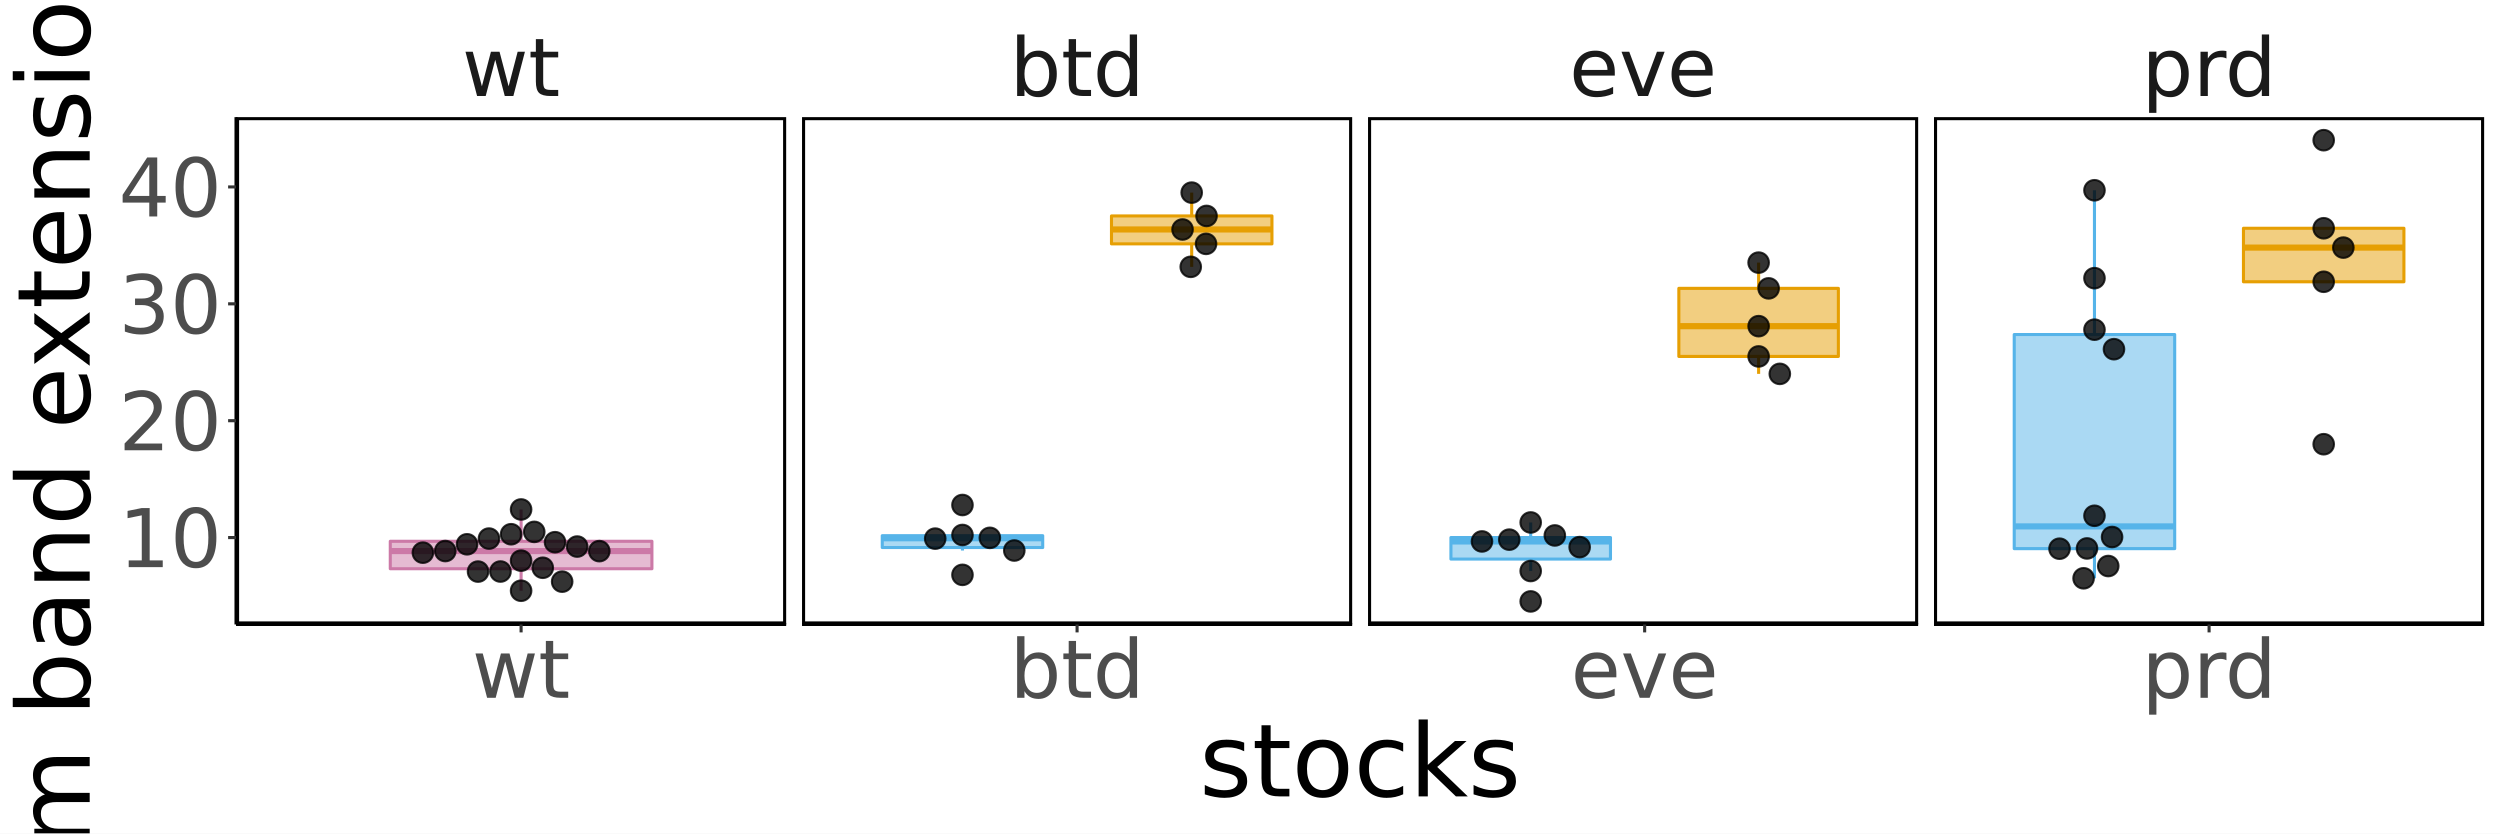
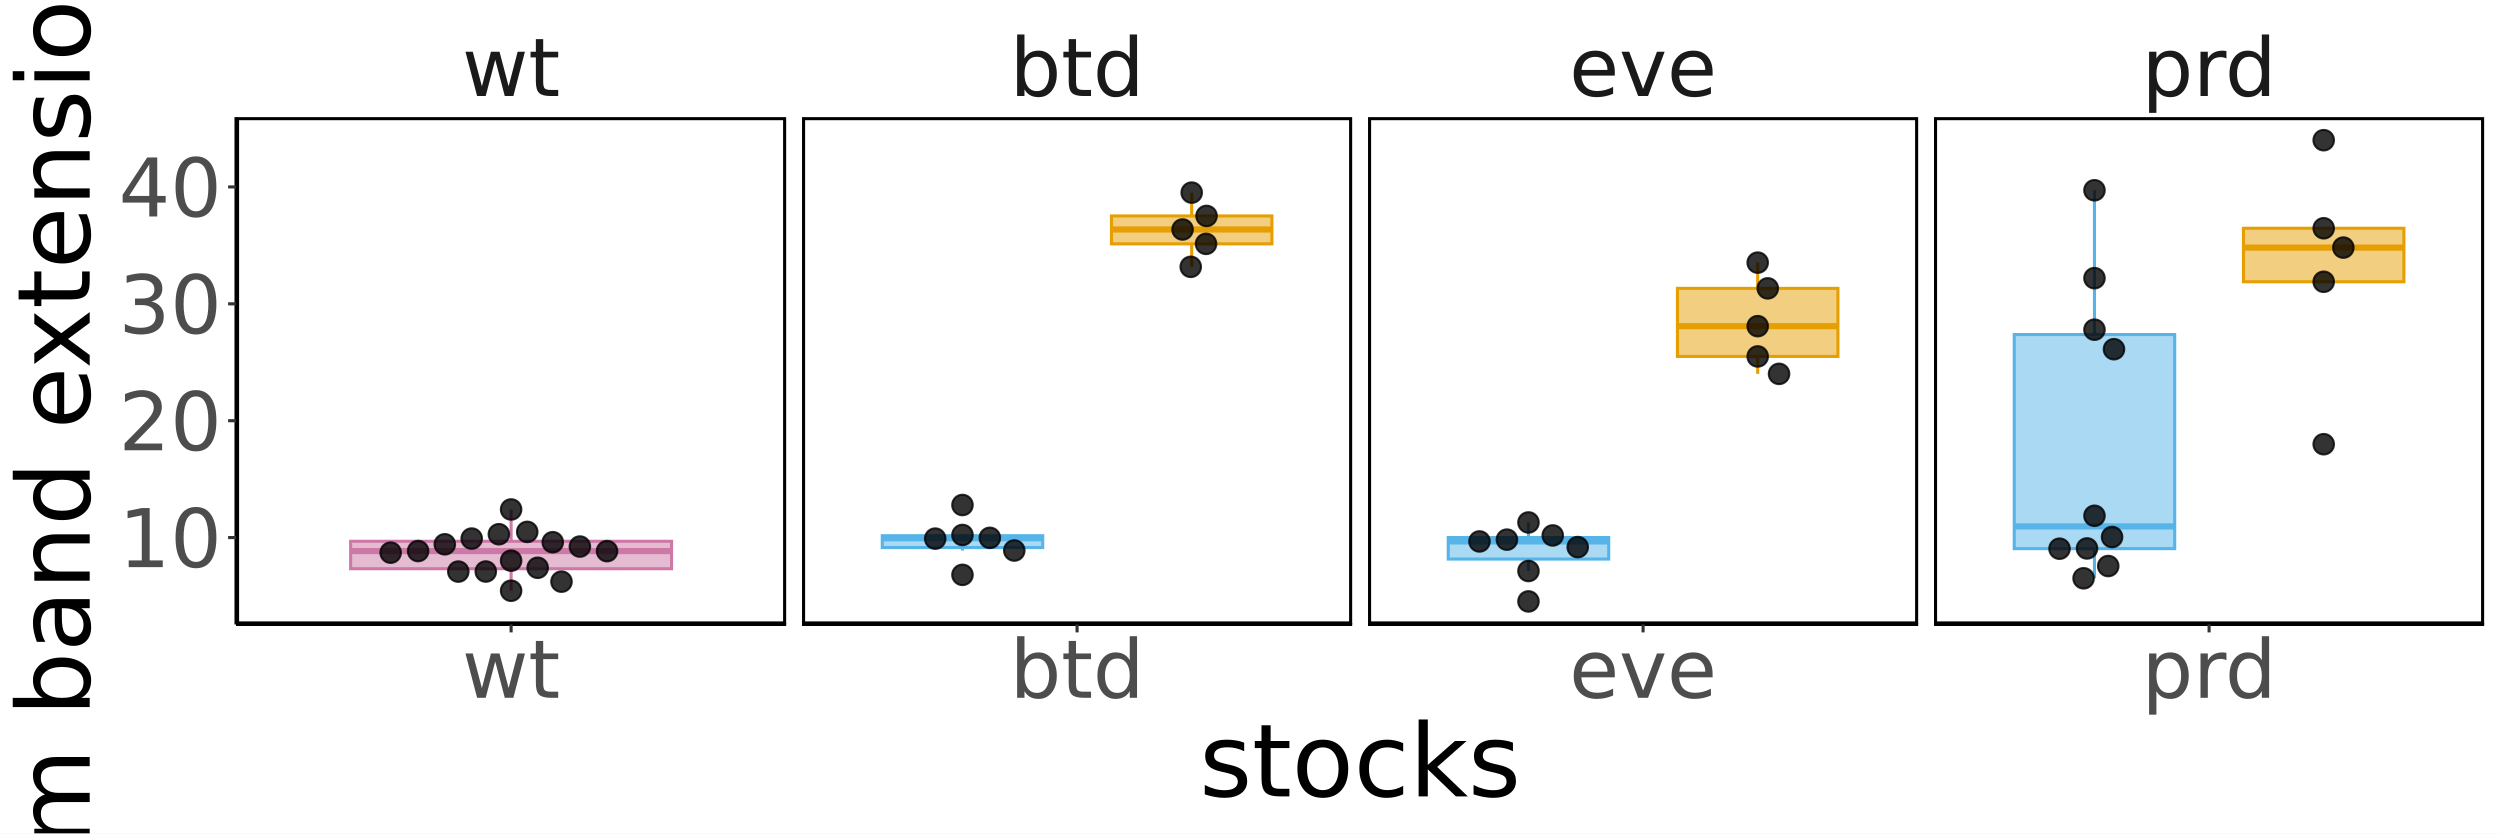
<svg xmlns="http://www.w3.org/2000/svg" class="svglite" width="864.00pt" height="288.00pt" viewBox="0 0 864.00 288.00">
  <defs>
    <style type="text/css">
    .svglite line, .svglite polyline, .svglite polygon, .svglite path, .svglite rect, .svglite circle {
      fill: none;
      stroke: #000000;
      stroke-linecap: round;
      stroke-linejoin: round;
      stroke-miterlimit: 10.00;
    }
    .svglite text {
      white-space: pre;
    }
  </style>
  </defs>
  <rect width="100%" height="100%" style="stroke: none; fill: #FFFFFF;" />
  <defs>
    <clipPath id="cpMC4wMHw4NjQuMDB8MC4wMHwyODguMDA=">
      <rect x="0.00" y="0.00" width="864.00" height="288.00" />
    </clipPath>
  </defs>
  <g clip-path="url(#cpMC4wMHw4NjQuMDB8MC4wMHwyODguMDA=)">
    <rect x="0.00" y="0.00" width="864.00" height="288.00" style="stroke-width: 1.07; stroke: #FFFFFF; fill: #FFFFFF;" />
  </g>
  <defs>
    <clipPath id="cpODEuNTd8MjcxLjcwfDQwLjQ4fDIxNS44Mg==">
      <rect x="81.57" y="40.48" width="190.13" height="175.33" />
    </clipPath>
  </defs>
  <g clip-path="url(#cpODEuNTd8MjcxLjcwfDQwLjQ4fDIxNS44Mg==)">
    <rect x="81.57" y="40.48" width="190.13" height="175.33" style="stroke-width: 2.13; fill: #FFFFFF;" />
-     <line x1="180.09" y1="187.07" x2="180.09" y2="176.07" style="stroke-width: 1.07; stroke: #CC79A7; stroke-linecap: butt;" />
-     <line x1="180.09" y1="196.55" x2="180.09" y2="204.16" style="stroke-width: 1.07; stroke: #CC79A7; stroke-linecap: butt;" />
-     <polygon points="134.88,187.07 134.88,196.55 225.30,196.55 225.30,187.07 134.88,187.07 " style="stroke-width: 1.07; stroke: #CC79A7; fill: #CC79A7; fill-opacity: 0.50;" />
-     <line x1="134.88" y1="190.45" x2="225.30" y2="190.45" style="stroke-width: 2.13; stroke: #CC79A7; stroke-linecap: butt;" />
-     <circle cx="180.09" cy="193.76" r="3.56" style="stroke-width: 0.71; stroke: #000000; stroke-opacity: 0.80; fill: #000000; fill-opacity: 0.80;" />
-     <circle cx="184.63" cy="183.82" r="3.56" style="stroke-width: 0.71; stroke: #000000; stroke-opacity: 0.80; fill: #000000; fill-opacity: 0.80;" />
-     <circle cx="172.96" cy="197.52" r="3.56" style="stroke-width: 0.71; stroke: #000000; stroke-opacity: 0.80; fill: #000000; fill-opacity: 0.80;" />
-     <circle cx="191.82" cy="187.39" r="3.56" style="stroke-width: 0.71; stroke: #000000; stroke-opacity: 0.80; fill: #000000; fill-opacity: 0.80;" />
-     <circle cx="187.58" cy="196.22" r="3.56" style="stroke-width: 0.71; stroke: #000000; stroke-opacity: 0.80; fill: #000000; fill-opacity: 0.80;" />
-     <circle cx="207.12" cy="190.47" r="3.56" style="stroke-width: 0.71; stroke: #000000; stroke-opacity: 0.80; fill: #000000; fill-opacity: 0.80;" />
-     <circle cx="168.99" cy="186.13" r="3.56" style="stroke-width: 0.71; stroke: #000000; stroke-opacity: 0.80; fill: #000000; fill-opacity: 0.80;" />
-     <circle cx="146.15" cy="191.00" r="3.56" style="stroke-width: 0.71; stroke: #000000; stroke-opacity: 0.80; fill: #000000; fill-opacity: 0.80;" />
-     <circle cx="199.47" cy="188.89" r="3.56" style="stroke-width: 0.71; stroke: #000000; stroke-opacity: 0.80; fill: #000000; fill-opacity: 0.80;" />
-     <circle cx="194.28" cy="201.02" r="3.56" style="stroke-width: 0.71; stroke: #000000; stroke-opacity: 0.80; fill: #000000; fill-opacity: 0.80;" />
-     <circle cx="165.21" cy="197.54" r="3.56" style="stroke-width: 0.71; stroke: #000000; stroke-opacity: 0.80; fill: #000000; fill-opacity: 0.80;" />
-     <circle cx="176.64" cy="184.63" r="3.56" style="stroke-width: 0.71; stroke: #000000; stroke-opacity: 0.80; fill: #000000; fill-opacity: 0.80;" />
-     <circle cx="180.09" cy="176.07" r="3.56" style="stroke-width: 0.71; stroke: #000000; stroke-opacity: 0.80; fill: #000000; fill-opacity: 0.80;" />
-     <circle cx="161.41" cy="188.11" r="3.56" style="stroke-width: 0.71; stroke: #000000; stroke-opacity: 0.80; fill: #000000; fill-opacity: 0.80;" />
-     <circle cx="180.09" cy="204.16" r="3.56" style="stroke-width: 0.71; stroke: #000000; stroke-opacity: 0.80; fill: #000000; fill-opacity: 0.80;" />
-     <circle cx="153.89" cy="190.44" r="3.56" style="stroke-width: 0.71; stroke: #000000; stroke-opacity: 0.80; fill: #000000; fill-opacity: 0.80;" />
+     <line x1="176.64" y1="187.07" x2="176.64" y2="176.07" style="stroke-width: 1.07; stroke: #CC79A7; stroke-linecap: butt;" />
+     <line x1="176.64" y1="196.55" x2="176.64" y2="204.16" style="stroke-width: 1.07; stroke: #CC79A7; stroke-linecap: butt;" />
+     <polygon points="121.18,187.07 121.18,196.55 232.09,196.55 232.09,187.07 121.18,187.07 " style="stroke-width: 1.07; stroke: #CC79A7; stroke-linecap: butt; stroke-linejoin: miter; fill: #CC79A7; fill-opacity: 0.50;" />
+     <line x1="121.18" y1="190.45" x2="232.09" y2="190.45" style="stroke-width: 2.13; stroke: #CC79A7; stroke-linecap: butt; stroke-linejoin: miter;" />
+     <circle cx="176.64" cy="193.76" r="3.56" style="stroke-width: 0.71; stroke: #000000; stroke-opacity: 0.80; fill: #000000; fill-opacity: 0.80;" />
+     <circle cx="182.21" cy="183.82" r="3.56" style="stroke-width: 0.71; stroke: #000000; stroke-opacity: 0.80; fill: #000000; fill-opacity: 0.80;" />
+     <circle cx="167.89" cy="197.52" r="3.56" style="stroke-width: 0.71; stroke: #000000; stroke-opacity: 0.80; fill: #000000; fill-opacity: 0.80;" />
+     <circle cx="191.03" cy="187.39" r="3.56" style="stroke-width: 0.71; stroke: #000000; stroke-opacity: 0.80; fill: #000000; fill-opacity: 0.80;" />
+     <circle cx="185.82" cy="196.22" r="3.56" style="stroke-width: 0.71; stroke: #000000; stroke-opacity: 0.80; fill: #000000; fill-opacity: 0.80;" />
+     <circle cx="209.79" cy="190.47" r="3.56" style="stroke-width: 0.71; stroke: #000000; stroke-opacity: 0.80; fill: #000000; fill-opacity: 0.80;" />
+     <circle cx="163.02" cy="186.13" r="3.56" style="stroke-width: 0.71; stroke: #000000; stroke-opacity: 0.80; fill: #000000; fill-opacity: 0.80;" />
+     <circle cx="135.01" cy="191.00" r="3.56" style="stroke-width: 0.71; stroke: #000000; stroke-opacity: 0.80; fill: #000000; fill-opacity: 0.80;" />
+     <circle cx="200.41" cy="188.89" r="3.56" style="stroke-width: 0.71; stroke: #000000; stroke-opacity: 0.80; fill: #000000; fill-opacity: 0.80;" />
+     <circle cx="194.05" cy="201.02" r="3.56" style="stroke-width: 0.71; stroke: #000000; stroke-opacity: 0.80; fill: #000000; fill-opacity: 0.80;" />
+     <circle cx="158.39" cy="197.54" r="3.56" style="stroke-width: 0.71; stroke: #000000; stroke-opacity: 0.80; fill: #000000; fill-opacity: 0.80;" />
+     <circle cx="172.41" cy="184.63" r="3.56" style="stroke-width: 0.71; stroke: #000000; stroke-opacity: 0.80; fill: #000000; fill-opacity: 0.80;" />
+     <circle cx="176.64" cy="176.07" r="3.56" style="stroke-width: 0.71; stroke: #000000; stroke-opacity: 0.80; fill: #000000; fill-opacity: 0.80;" />
+     <circle cx="153.72" cy="188.11" r="3.56" style="stroke-width: 0.71; stroke: #000000; stroke-opacity: 0.80; fill: #000000; fill-opacity: 0.80;" />
+     <circle cx="176.64" cy="204.16" r="3.56" style="stroke-width: 0.71; stroke: #000000; stroke-opacity: 0.80; fill: #000000; fill-opacity: 0.80;" />
+     <circle cx="144.50" cy="190.44" r="3.56" style="stroke-width: 0.71; stroke: #000000; stroke-opacity: 0.80; fill: #000000; fill-opacity: 0.80;" />
  </g>
  <g clip-path="url(#cpMC4wMHw4NjQuMDB8MC4wMHwyODguMDA=)">
</g>
  <defs>
    <clipPath id="cpMjc3LjE4fDQ2Ny4zMXw0MC40OHwyMTUuODI=">
      <rect x="277.18" y="40.48" width="190.13" height="175.33" />
    </clipPath>
  </defs>
  <g clip-path="url(#cpMjc3LjE4fDQ2Ny4zMXw0MC40OHwyMTUuODI=)">
    <rect x="277.18" y="40.48" width="190.13" height="175.33" style="stroke-width: 2.13; fill: #FFFFFF;" />
    <line x1="332.63" y1="185.14" x2="332.63" y2="184.89" style="stroke-width: 1.07; stroke: #56B4E9; stroke-linecap: butt;" />
    <line x1="332.63" y1="189.23" x2="332.63" y2="190.26" style="stroke-width: 1.07; stroke: #56B4E9; stroke-linecap: butt;" />
-     <polygon points="304.91,185.14 304.91,189.23 360.36,189.23 360.36,185.14 304.91,185.14 " style="stroke-width: 1.07; stroke: #56B4E9; fill: #56B4E9; fill-opacity: 0.50;" />
-     <line x1="304.91" y1="186.01" x2="360.36" y2="186.01" style="stroke-width: 2.13; stroke: #56B4E9; stroke-linecap: butt;" />
+     <polygon points="304.91,185.14 304.91,189.23 360.36,189.23 360.36,185.14 304.91,185.14 " style="stroke-width: 1.07; stroke: #56B4E9; stroke-linecap: butt; stroke-linejoin: miter; fill: #56B4E9; fill-opacity: 0.50;" />
+     <line x1="304.91" y1="186.01" x2="360.36" y2="186.01" style="stroke-width: 2.13; stroke: #56B4E9; stroke-linecap: butt; stroke-linejoin: miter;" />
    <line x1="411.85" y1="74.63" x2="411.85" y2="66.57" style="stroke-width: 1.07; stroke: #E69F03; stroke-linecap: butt;" />
    <line x1="411.85" y1="84.28" x2="411.85" y2="92.22" style="stroke-width: 1.07; stroke: #E69F03; stroke-linecap: butt;" />
-     <polygon points="384.13,74.63 384.13,84.28 439.58,84.28 439.58,74.63 384.13,74.63 " style="stroke-width: 1.07; stroke: #E69F03; fill: #E69F03; fill-opacity: 0.50;" />
-     <line x1="384.13" y1="79.31" x2="439.58" y2="79.31" style="stroke-width: 2.13; stroke: #E69F03; stroke-linecap: butt;" />
+     <polygon points="384.13,74.63 384.13,84.28 439.58,84.28 439.58,74.63 384.13,74.63 " style="stroke-width: 1.07; stroke: #E69F03; stroke-linecap: butt; stroke-linejoin: miter; fill: #E69F03; fill-opacity: 0.50;" />
+     <line x1="384.13" y1="79.31" x2="439.58" y2="79.31" style="stroke-width: 2.13; stroke: #E69F03; stroke-linecap: butt; stroke-linejoin: miter;" />
    <circle cx="342.09" cy="185.88" r="3.56" style="stroke-width: 0.71; stroke: #000000; stroke-opacity: 0.80; fill: #000000; fill-opacity: 0.80;" />
    <circle cx="350.54" cy="190.26" r="3.56" style="stroke-width: 0.71; stroke: #000000; stroke-opacity: 0.80; fill: #000000; fill-opacity: 0.80;" />
+     <circle cx="332.63" cy="184.89" r="3.56" style="stroke-width: 0.71; stroke: #000000; stroke-opacity: 0.80; fill: #000000; fill-opacity: 0.80;" />
+     <circle cx="332.63" cy="174.53" r="3.56" style="stroke-width: 0.71; stroke: #000000; stroke-opacity: 0.80; fill: #000000; fill-opacity: 0.80;" />
+     <circle cx="323.21" cy="186.15" r="3.56" style="stroke-width: 0.71; stroke: #000000; stroke-opacity: 0.80; fill: #000000; fill-opacity: 0.80;" />
+     <circle cx="332.63" cy="198.67" r="3.56" style="stroke-width: 0.71; stroke: #000000; stroke-opacity: 0.80; fill: #000000; fill-opacity: 0.80;" />
    <circle cx="416.81" cy="84.28" r="3.56" style="stroke-width: 0.71; stroke: #000000; stroke-opacity: 0.80; fill: #000000; fill-opacity: 0.80;" />
-     <circle cx="332.63" cy="184.89" r="3.56" style="stroke-width: 0.71; stroke: #000000; stroke-opacity: 0.80; fill: #000000; fill-opacity: 0.80;" />
    <circle cx="408.69" cy="79.31" r="3.56" style="stroke-width: 0.71; stroke: #000000; stroke-opacity: 0.80; fill: #000000; fill-opacity: 0.80;" />
    <circle cx="416.98" cy="74.63" r="3.56" style="stroke-width: 0.71; stroke: #000000; stroke-opacity: 0.80; fill: #000000; fill-opacity: 0.80;" />
-     <circle cx="332.63" cy="174.53" r="3.56" style="stroke-width: 0.71; stroke: #000000; stroke-opacity: 0.80; fill: #000000; fill-opacity: 0.80;" />
    <circle cx="411.52" cy="92.22" r="3.56" style="stroke-width: 0.71; stroke: #000000; stroke-opacity: 0.80; fill: #000000; fill-opacity: 0.80;" />
-     <circle cx="323.21" cy="186.15" r="3.56" style="stroke-width: 0.71; stroke: #000000; stroke-opacity: 0.80; fill: #000000; fill-opacity: 0.80;" />
-     <circle cx="332.63" cy="198.67" r="3.56" style="stroke-width: 0.71; stroke: #000000; stroke-opacity: 0.80; fill: #000000; fill-opacity: 0.80;" />
    <circle cx="411.85" cy="66.57" r="3.56" style="stroke-width: 0.71; stroke: #000000; stroke-opacity: 0.80; fill: #000000; fill-opacity: 0.80;" />
  </g>
  <g clip-path="url(#cpMC4wMHw4NjQuMDB8MC4wMHwyODguMDA=)">
</g>
  <defs>
    <clipPath id="cpNDcyLjc5fDY2Mi45MXw0MC40OHwyMTUuODI=">
      <rect x="472.79" y="40.48" width="190.13" height="175.33" />
    </clipPath>
  </defs>
  <g clip-path="url(#cpNDcyLjc5fDY2Mi45MXw0MC40OHwyMTUuODI=)">
    <rect x="472.79" y="40.48" width="190.13" height="175.33" style="stroke-width: 2.13; fill: #FFFFFF;" />
-     <line x1="529.01" y1="185.78" x2="529.01" y2="180.56" style="stroke-width: 1.07; stroke: #56B4E9; stroke-linecap: butt;" />
-     <line x1="529.01" y1="193.21" x2="529.01" y2="197.34" style="stroke-width: 1.07; stroke: #56B4E9; stroke-linecap: butt;" />
-     <polygon points="501.44,185.78 501.44,193.21 556.58,193.21 556.58,185.78 501.44,185.78 " style="stroke-width: 1.07; stroke: #56B4E9; fill: #56B4E9; fill-opacity: 0.50;" />
-     <line x1="501.44" y1="187.12" x2="556.58" y2="187.12" style="stroke-width: 2.13; stroke: #56B4E9; stroke-linecap: butt;" />
-     <line x1="607.78" y1="99.66" x2="607.78" y2="90.76" style="stroke-width: 1.07; stroke: #E69F03; stroke-linecap: butt;" />
-     <line x1="607.78" y1="123.18" x2="607.78" y2="129.21" style="stroke-width: 1.07; stroke: #E69F03; stroke-linecap: butt;" />
-     <polygon points="580.21,99.66 580.21,123.18 635.34,123.18 635.34,99.66 580.21,99.66 " style="stroke-width: 1.07; stroke: #E69F03; fill: #E69F03; fill-opacity: 0.50;" />
-     <line x1="580.21" y1="112.72" x2="635.34" y2="112.72" style="stroke-width: 2.13; stroke: #E69F03; stroke-linecap: butt;" />
-     <circle cx="607.78" cy="90.76" r="3.56" style="stroke-width: 0.71; stroke: #000000; stroke-opacity: 0.80; fill: #000000; fill-opacity: 0.80;" />
-     <circle cx="529.01" cy="197.34" r="3.56" style="stroke-width: 0.71; stroke: #000000; stroke-opacity: 0.80; fill: #000000; fill-opacity: 0.80;" />
-     <circle cx="607.78" cy="112.72" r="3.56" style="stroke-width: 0.71; stroke: #000000; stroke-opacity: 0.80; fill: #000000; fill-opacity: 0.80;" />
-     <circle cx="521.60" cy="186.50" r="3.56" style="stroke-width: 0.71; stroke: #000000; stroke-opacity: 0.80; fill: #000000; fill-opacity: 0.80;" />
-     <circle cx="529.01" cy="207.85" r="3.56" style="stroke-width: 0.71; stroke: #000000; stroke-opacity: 0.80; fill: #000000; fill-opacity: 0.80;" />
-     <circle cx="615.11" cy="129.21" r="3.56" style="stroke-width: 0.71; stroke: #000000; stroke-opacity: 0.80; fill: #000000; fill-opacity: 0.80;" />
-     <circle cx="545.93" cy="189.08" r="3.56" style="stroke-width: 0.71; stroke: #000000; stroke-opacity: 0.80; fill: #000000; fill-opacity: 0.80;" />
-     <circle cx="607.78" cy="123.18" r="3.56" style="stroke-width: 0.71; stroke: #000000; stroke-opacity: 0.80; fill: #000000; fill-opacity: 0.80;" />
-     <circle cx="611.24" cy="99.66" r="3.56" style="stroke-width: 0.71; stroke: #000000; stroke-opacity: 0.80; fill: #000000; fill-opacity: 0.80;" />
-     <circle cx="537.35" cy="185.05" r="3.56" style="stroke-width: 0.71; stroke: #000000; stroke-opacity: 0.80; fill: #000000; fill-opacity: 0.80;" />
-     <circle cx="529.01" cy="180.56" r="3.56" style="stroke-width: 0.71; stroke: #000000; stroke-opacity: 0.80; fill: #000000; fill-opacity: 0.80;" />
-     <circle cx="512.17" cy="187.12" r="3.56" style="stroke-width: 0.71; stroke: #000000; stroke-opacity: 0.80; fill: #000000; fill-opacity: 0.80;" />
+     <line x1="528.24" y1="185.78" x2="528.24" y2="180.56" style="stroke-width: 1.07; stroke: #56B4E9; stroke-linecap: butt;" />
+     <line x1="528.24" y1="193.21" x2="528.24" y2="197.34" style="stroke-width: 1.07; stroke: #56B4E9; stroke-linecap: butt;" />
+     <polygon points="500.51,185.78 500.51,193.21 555.97,193.21 555.97,185.78 500.51,185.78 " style="stroke-width: 1.07; stroke: #56B4E9; stroke-linecap: butt; stroke-linejoin: miter; fill: #56B4E9; fill-opacity: 0.50;" />
+     <line x1="500.51" y1="187.12" x2="555.97" y2="187.12" style="stroke-width: 2.13; stroke: #56B4E9; stroke-linecap: butt; stroke-linejoin: miter;" />
+     <line x1="607.46" y1="99.66" x2="607.46" y2="90.76" style="stroke-width: 1.07; stroke: #E69F03; stroke-linecap: butt;" />
+     <line x1="607.46" y1="123.18" x2="607.46" y2="129.21" style="stroke-width: 1.07; stroke: #E69F03; stroke-linecap: butt;" />
+     <polygon points="579.73,99.66 579.73,123.18 635.19,123.18 635.19,99.66 579.73,99.66 " style="stroke-width: 1.07; stroke: #E69F03; stroke-linecap: butt; stroke-linejoin: miter; fill: #E69F03; fill-opacity: 0.50;" />
+     <line x1="579.73" y1="112.72" x2="635.19" y2="112.72" style="stroke-width: 2.13; stroke: #E69F03; stroke-linecap: butt; stroke-linejoin: miter;" />
+     <circle cx="528.24" cy="197.34" r="3.56" style="stroke-width: 0.71; stroke: #000000; stroke-opacity: 0.80; fill: #000000; fill-opacity: 0.80;" />
+     <circle cx="520.79" cy="186.50" r="3.56" style="stroke-width: 0.71; stroke: #000000; stroke-opacity: 0.80; fill: #000000; fill-opacity: 0.80;" />
+     <circle cx="528.24" cy="207.85" r="3.56" style="stroke-width: 0.71; stroke: #000000; stroke-opacity: 0.80; fill: #000000; fill-opacity: 0.80;" />
+     <circle cx="545.26" cy="189.08" r="3.56" style="stroke-width: 0.71; stroke: #000000; stroke-opacity: 0.80; fill: #000000; fill-opacity: 0.80;" />
+     <circle cx="536.63" cy="185.05" r="3.56" style="stroke-width: 0.71; stroke: #000000; stroke-opacity: 0.80; fill: #000000; fill-opacity: 0.80;" />
+     <circle cx="528.24" cy="180.56" r="3.56" style="stroke-width: 0.71; stroke: #000000; stroke-opacity: 0.80; fill: #000000; fill-opacity: 0.80;" />
+     <circle cx="511.31" cy="187.12" r="3.56" style="stroke-width: 0.71; stroke: #000000; stroke-opacity: 0.80; fill: #000000; fill-opacity: 0.80;" />
+     <circle cx="607.46" cy="90.76" r="3.56" style="stroke-width: 0.71; stroke: #000000; stroke-opacity: 0.80; fill: #000000; fill-opacity: 0.80;" />
+     <circle cx="607.46" cy="112.72" r="3.56" style="stroke-width: 0.71; stroke: #000000; stroke-opacity: 0.80; fill: #000000; fill-opacity: 0.80;" />
+     <circle cx="614.84" cy="129.21" r="3.56" style="stroke-width: 0.71; stroke: #000000; stroke-opacity: 0.80; fill: #000000; fill-opacity: 0.80;" />
+     <circle cx="607.46" cy="123.18" r="3.56" style="stroke-width: 0.71; stroke: #000000; stroke-opacity: 0.80; fill: #000000; fill-opacity: 0.80;" />
+     <circle cx="610.94" cy="99.66" r="3.56" style="stroke-width: 0.71; stroke: #000000; stroke-opacity: 0.80; fill: #000000; fill-opacity: 0.80;" />
  </g>
  <g clip-path="url(#cpMC4wMHw4NjQuMDB8MC4wMHwyODguMDA=)">
</g>
  <defs>
    <clipPath id="cpNjY4LjM5fDg1OC41Mnw0MC40OHwyMTUuODI=">
      <rect x="668.39" y="40.48" width="190.13" height="175.33" />
    </clipPath>
  </defs>
  <g clip-path="url(#cpNjY4LjM5fDg1OC41Mnw0MC40OHwyMTUuODI=)">
    <rect x="668.39" y="40.48" width="190.13" height="175.33" style="stroke-width: 2.13; fill: #FFFFFF;" />
    <line x1="723.85" y1="115.62" x2="723.85" y2="65.76" style="stroke-width: 1.07; stroke: #56B4E9; stroke-linecap: butt;" />
    <line x1="723.85" y1="189.61" x2="723.85" y2="199.86" style="stroke-width: 1.07; stroke: #56B4E9; stroke-linecap: butt;" />
-     <polygon points="696.12,115.62 696.12,189.61 751.57,189.61 751.57,115.62 696.12,115.62 " style="stroke-width: 1.07; stroke: #56B4E9; fill: #56B4E9; fill-opacity: 0.50;" />
-     <line x1="696.12" y1="181.92" x2="751.57" y2="181.92" style="stroke-width: 2.13; stroke: #56B4E9; stroke-linecap: butt;" />
+     <polygon points="696.12,115.62 696.12,189.61 751.57,189.61 751.57,115.62 696.12,115.62 " style="stroke-width: 1.07; stroke: #56B4E9; stroke-linecap: butt; stroke-linejoin: miter; fill: #56B4E9; fill-opacity: 0.50;" />
+     <line x1="696.12" y1="181.92" x2="751.57" y2="181.92" style="stroke-width: 2.13; stroke: #56B4E9; stroke-linecap: butt; stroke-linejoin: miter;" />
    <line x1="803.07" y1="78.89" x2="803.07" y2="78.89" style="stroke-width: 1.07; stroke: #E69F03; stroke-linecap: butt;" />
    <line x1="803.07" y1="97.38" x2="803.07" y2="97.38" style="stroke-width: 1.07; stroke: #E69F03; stroke-linecap: butt;" />
-     <polygon points="775.34,78.89 775.34,97.38 830.79,97.38 830.79,78.89 775.34,78.89 " style="stroke-width: 1.07; stroke: #E69F03; fill: #E69F03; fill-opacity: 0.50;" />
-     <line x1="775.34" y1="85.57" x2="830.79" y2="85.57" style="stroke-width: 2.13; stroke: #E69F03; stroke-linecap: butt;" />
+     <polygon points="775.34,78.89 775.34,97.38 830.79,97.38 830.79,78.89 775.34,78.89 " style="stroke-width: 1.07; stroke: #E69F03; stroke-linecap: butt; stroke-linejoin: miter; fill: #E69F03; fill-opacity: 0.50;" />
+     <line x1="775.34" y1="85.57" x2="830.79" y2="85.57" style="stroke-width: 2.13; stroke: #E69F03; stroke-linecap: butt; stroke-linejoin: miter;" />
    <circle cx="720.09" cy="199.86" r="3.56" style="stroke-width: 0.71; stroke: #000000; stroke-opacity: 0.80; fill: #000000; fill-opacity: 0.80;" />
-     <circle cx="803.07" cy="153.52" r="3.56" style="stroke-width: 0.71; stroke: #000000; stroke-opacity: 0.80; fill: #000000; fill-opacity: 0.80;" />
    <circle cx="723.85" cy="96.13" r="3.56" style="stroke-width: 0.71; stroke: #000000; stroke-opacity: 0.80; fill: #000000; fill-opacity: 0.80;" />
-     <circle cx="803.07" cy="78.89" r="3.56" style="stroke-width: 0.71; stroke: #000000; stroke-opacity: 0.80; fill: #000000; fill-opacity: 0.80;" />
    <circle cx="723.85" cy="65.76" r="3.56" style="stroke-width: 0.71; stroke: #000000; stroke-opacity: 0.80; fill: #000000; fill-opacity: 0.80;" />
    <circle cx="723.85" cy="178.25" r="3.56" style="stroke-width: 0.71; stroke: #000000; stroke-opacity: 0.80; fill: #000000; fill-opacity: 0.80;" />
-     <circle cx="803.07" cy="48.45" r="3.56" style="stroke-width: 0.71; stroke: #000000; stroke-opacity: 0.80; fill: #000000; fill-opacity: 0.80;" />
    <circle cx="723.85" cy="113.94" r="3.56" style="stroke-width: 0.71; stroke: #000000; stroke-opacity: 0.80; fill: #000000; fill-opacity: 0.80;" />
    <circle cx="728.61" cy="195.62" r="3.56" style="stroke-width: 0.71; stroke: #000000; stroke-opacity: 0.80; fill: #000000; fill-opacity: 0.80;" />
-     <circle cx="803.07" cy="97.38" r="3.56" style="stroke-width: 0.71; stroke: #000000; stroke-opacity: 0.80; fill: #000000; fill-opacity: 0.80;" />
    <circle cx="721.27" cy="189.54" r="3.56" style="stroke-width: 0.71; stroke: #000000; stroke-opacity: 0.80; fill: #000000; fill-opacity: 0.80;" />
    <circle cx="711.77" cy="189.63" r="3.56" style="stroke-width: 0.71; stroke: #000000; stroke-opacity: 0.80; fill: #000000; fill-opacity: 0.80;" />
    <circle cx="729.93" cy="185.59" r="3.56" style="stroke-width: 0.71; stroke: #000000; stroke-opacity: 0.80; fill: #000000; fill-opacity: 0.80;" />
    <circle cx="730.59" cy="120.68" r="3.56" style="stroke-width: 0.71; stroke: #000000; stroke-opacity: 0.80; fill: #000000; fill-opacity: 0.80;" />
+     <circle cx="803.07" cy="153.52" r="3.56" style="stroke-width: 0.71; stroke: #000000; stroke-opacity: 0.80; fill: #000000; fill-opacity: 0.80;" />
+     <circle cx="803.07" cy="78.89" r="3.56" style="stroke-width: 0.71; stroke: #000000; stroke-opacity: 0.80; fill: #000000; fill-opacity: 0.80;" />
+     <circle cx="803.07" cy="48.45" r="3.56" style="stroke-width: 0.71; stroke: #000000; stroke-opacity: 0.80; fill: #000000; fill-opacity: 0.80;" />
+     <circle cx="803.07" cy="97.38" r="3.56" style="stroke-width: 0.71; stroke: #000000; stroke-opacity: 0.80; fill: #000000; fill-opacity: 0.80;" />
    <circle cx="809.86" cy="85.57" r="3.56" style="stroke-width: 0.71; stroke: #000000; stroke-opacity: 0.80; fill: #000000; fill-opacity: 0.80;" />
  </g>
  <g clip-path="url(#cpMC4wMHw4NjQuMDB8MC4wMHwyODguMDA=)">
</g>
  <defs>
    <clipPath id="cpODEuNTd8MjcxLjcwfDUuNDh8NDAuNDg=">
      <rect x="81.57" y="5.48" width="190.13" height="35.00" />
    </clipPath>
  </defs>
  <g clip-path="url(#cpODEuNTd8MjcxLjcwfDUuNDh8NDAuNDg=)">
    <text x="176.64" y="33.19" text-anchor="middle" style="font-size: 28.00px;fill: #1A1A1A; font-family: &quot;DejaVu Sans&quot;;" textLength="33.88px" lengthAdjust="spacingAndGlyphs">wt</text>
  </g>
  <g clip-path="url(#cpMC4wMHw4NjQuMDB8MC4wMHwyODguMDA=)">
</g>
  <defs>
    <clipPath id="cpMjc3LjE4fDQ2Ny4zMXw1LjQ4fDQwLjQ4">
      <rect x="277.18" y="5.48" width="190.13" height="35.00" />
    </clipPath>
  </defs>
  <g clip-path="url(#cpMjc3LjE4fDQ2Ny4zMXw1LjQ4fDQwLjQ4)">
    <text x="372.24" y="33.19" text-anchor="middle" style="font-size: 28.00px;fill: #1A1A1A; font-family: &quot;DejaVu Sans&quot;;" textLength="46.53px" lengthAdjust="spacingAndGlyphs">btd</text>
  </g>
  <g clip-path="url(#cpMC4wMHw4NjQuMDB8MC4wMHwyODguMDA=)">
</g>
  <defs>
    <clipPath id="cpNDcyLjc5fDY2Mi45MXw1LjQ4fDQwLjQ4">
      <rect x="472.79" y="5.48" width="190.13" height="35.00" />
    </clipPath>
  </defs>
  <g clip-path="url(#cpNDcyLjc5fDY2Mi45MXw1LjQ4fDQwLjQ4)">
    <text x="567.85" y="33.19" text-anchor="middle" style="font-size: 28.00px;fill: #1A1A1A; font-family: &quot;DejaVu Sans&quot;;" textLength="51.03px" lengthAdjust="spacingAndGlyphs">eve</text>
  </g>
  <g clip-path="url(#cpMC4wMHw4NjQuMDB8MC4wMHwyODguMDA=)">
</g>
  <defs>
    <clipPath id="cpNjY4LjM5fDg1OC41Mnw1LjQ4fDQwLjQ4">
      <rect x="668.39" y="5.48" width="190.13" height="35.00" />
    </clipPath>
  </defs>
  <g clip-path="url(#cpNjY4LjM5fDg1OC41Mnw1LjQ4fDQwLjQ4)">
    <text x="763.46" y="33.19" text-anchor="middle" style="font-size: 28.00px;fill: #1A1A1A; font-family: &quot;DejaVu Sans&quot;;" textLength="46.58px" lengthAdjust="spacingAndGlyphs">prd</text>
  </g>
  <g clip-path="url(#cpMC4wMHw4NjQuMDB8MC4wMHwyODguMDA=)">
    <polyline points="81.57,215.82 271.70,215.82 " style="stroke-width: 1.07; stroke-linecap: butt;" />
-     <polyline points="180.09,218.56 180.09,215.82 " style="stroke-width: 1.07; stroke: #333333; stroke-linecap: butt;" />
-     <text x="180.09" y="241.16" text-anchor="middle" style="font-size: 28.00px;fill: #4D4D4D; font-family: &quot;DejaVu Sans&quot;;" textLength="33.88px" lengthAdjust="spacingAndGlyphs">wt</text>
+     <polyline points="176.64,218.56 176.64,215.82 " style="stroke-width: 1.07; stroke: #333333; stroke-linecap: butt;" />
+     <text x="176.64" y="241.16" text-anchor="middle" style="font-size: 28.00px;fill: #4D4D4D; font-family: &quot;DejaVu Sans&quot;;" textLength="33.88px" lengthAdjust="spacingAndGlyphs">wt</text>
    <polyline points="277.18,215.82 467.31,215.82 " style="stroke-width: 1.07; stroke-linecap: butt;" />
    <polyline points="372.24,218.56 372.24,215.82 " style="stroke-width: 1.07; stroke: #333333; stroke-linecap: butt;" />
    <text x="372.24" y="241.16" text-anchor="middle" style="font-size: 28.00px;fill: #4D4D4D; font-family: &quot;DejaVu Sans&quot;;" textLength="46.53px" lengthAdjust="spacingAndGlyphs">btd</text>
    <polyline points="472.79,215.82 662.91,215.82 " style="stroke-width: 1.07; stroke-linecap: butt;" />
-     <polyline points="568.39,218.56 568.39,215.82 " style="stroke-width: 1.07; stroke: #333333; stroke-linecap: butt;" />
-     <text x="568.39" y="241.16" text-anchor="middle" style="font-size: 28.00px;fill: #4D4D4D; font-family: &quot;DejaVu Sans&quot;;" textLength="51.03px" lengthAdjust="spacingAndGlyphs">eve</text>
+     <polyline points="567.85,218.56 567.85,215.82 " style="stroke-width: 1.07; stroke: #333333; stroke-linecap: butt;" />
+     <text x="567.85" y="241.16" text-anchor="middle" style="font-size: 28.00px;fill: #4D4D4D; font-family: &quot;DejaVu Sans&quot;;" textLength="51.03px" lengthAdjust="spacingAndGlyphs">eve</text>
    <polyline points="668.39,215.82 858.52,215.82 " style="stroke-width: 1.07; stroke-linecap: butt;" />
    <polyline points="763.46,218.56 763.46,215.82 " style="stroke-width: 1.07; stroke: #333333; stroke-linecap: butt;" />
    <text x="763.46" y="241.16" text-anchor="middle" style="font-size: 28.00px;fill: #4D4D4D; font-family: &quot;DejaVu Sans&quot;;" textLength="46.58px" lengthAdjust="spacingAndGlyphs">prd</text>
    <polyline points="81.57,215.82 81.57,40.48 " style="stroke-width: 1.07; stroke-linecap: butt;" />
    <text x="76.64" y="195.99" text-anchor="end" style="font-size: 28.00px;fill: #4D4D4D; font-family: &quot;DejaVu Sans&quot;;" textLength="35.63px" lengthAdjust="spacingAndGlyphs">10</text>
    <text x="76.64" y="155.60" text-anchor="end" style="font-size: 28.00px;fill: #4D4D4D; font-family: &quot;DejaVu Sans&quot;;" textLength="35.63px" lengthAdjust="spacingAndGlyphs">20</text>
    <text x="76.64" y="115.21" text-anchor="end" style="font-size: 28.00px;fill: #4D4D4D; font-family: &quot;DejaVu Sans&quot;;" textLength="35.63px" lengthAdjust="spacingAndGlyphs">30</text>
    <text x="76.64" y="74.82" text-anchor="end" style="font-size: 28.00px;fill: #4D4D4D; font-family: &quot;DejaVu Sans&quot;;" textLength="35.63px" lengthAdjust="spacingAndGlyphs">40</text>
    <polyline points="78.83,185.78 81.57,185.78 " style="stroke-width: 1.07; stroke: #333333; stroke-linecap: butt;" />
    <polyline points="78.83,145.39 81.57,145.39 " style="stroke-width: 1.07; stroke: #333333; stroke-linecap: butt;" />
    <polyline points="78.83,105.00 81.57,105.00 " style="stroke-width: 1.07; stroke: #333333; stroke-linecap: butt;" />
    <polyline points="78.83,64.61 81.57,64.61 " style="stroke-width: 1.07; stroke: #333333; stroke-linecap: butt;" />
    <text x="470.05" y="275.24" text-anchor="middle" style="font-size: 35.00px; font-family: &quot;DejaVu Sans&quot;;" textLength="111.12px" lengthAdjust="spacingAndGlyphs">stocks</text>
    <text transform="translate(31.00,128.15) rotate(-90)" text-anchor="middle" style="font-size: 35.00px; font-family: &quot;DejaVu Sans&quot;;" textLength="444.27px" lengthAdjust="spacingAndGlyphs">germ band extension (%)</text>
  </g>
</svg>
